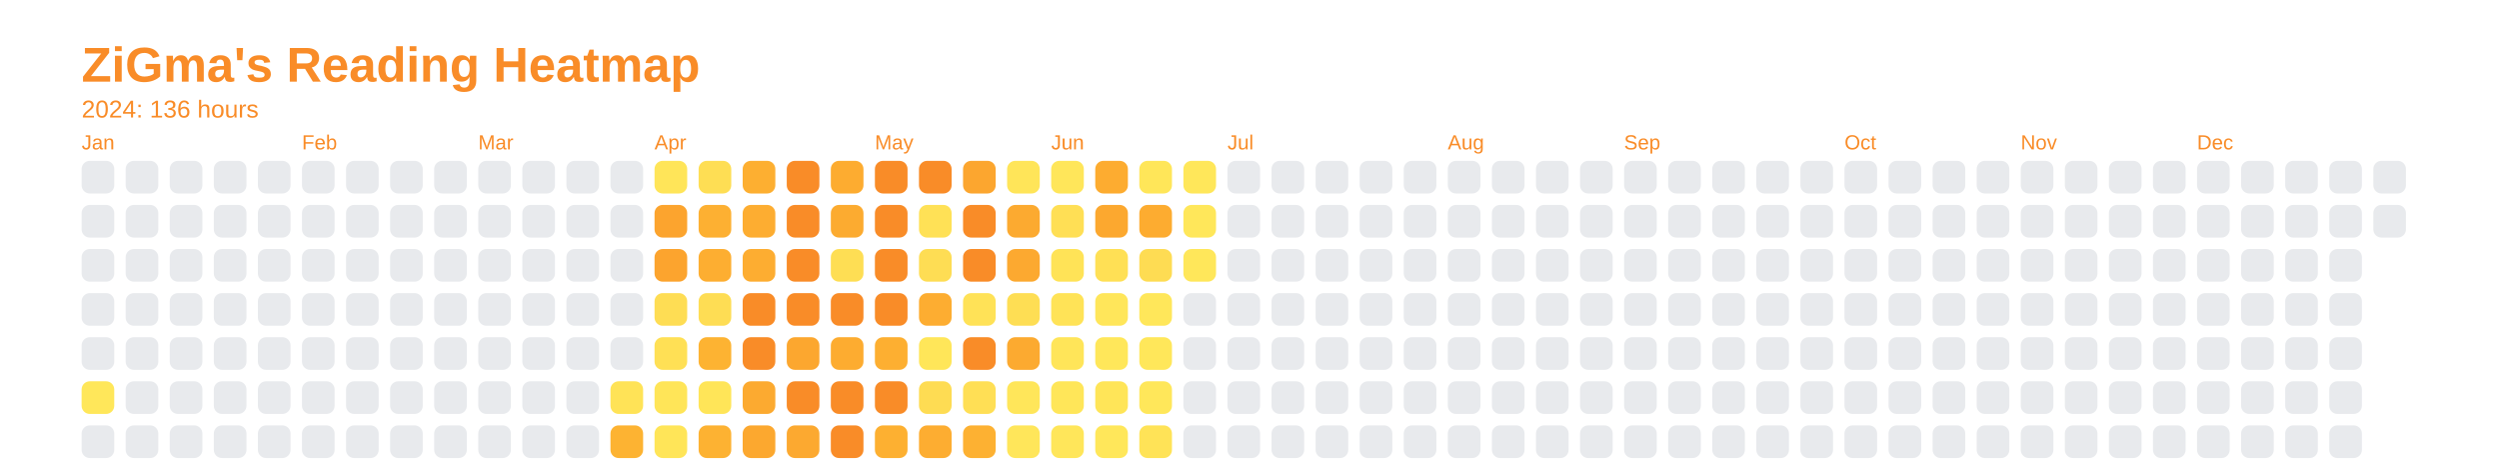
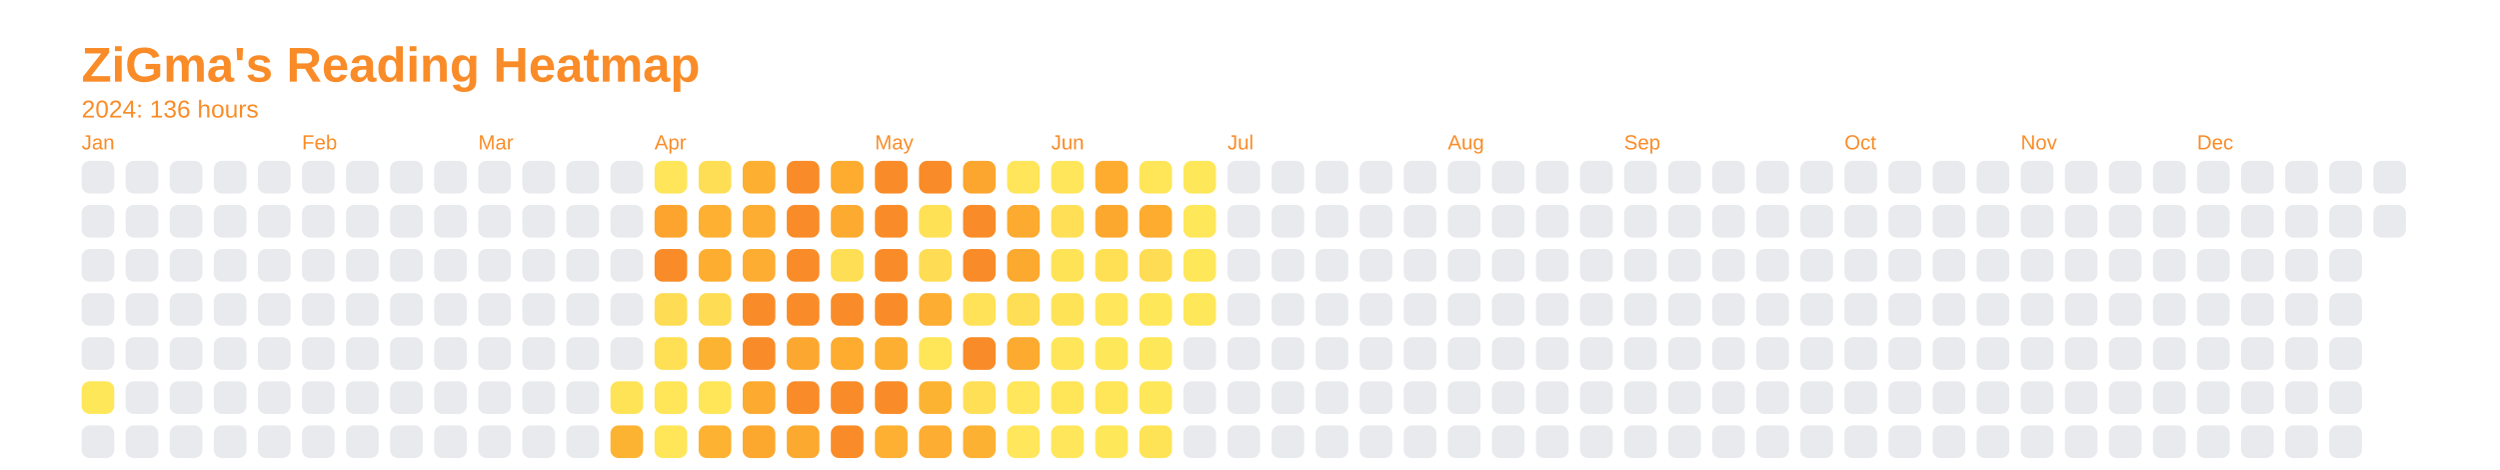
<svg xmlns="http://www.w3.org/2000/svg" baseProfile="full" height="57.5mm" version="1.1" viewBox="0,0,306.2,57.5" width="306.2mm">
  <defs />
  <rect fill="none" height="57.5" width="306.2" x="0" y="0" />
  <text fill="#f98c28" style="font-size:6px; font-family:Arial; font-weight:bold;" x="10" y="10">ZiGma's Reading Heatmap</text>
  <text fill="#f98c28" style="font-size:3px; font-family:Arial;" x="10" y="14.4">2024: 136 hours</text>
  <text fill="#f98c28" style="font-size:2.5px; font-family:Arial" x="10" y="18.3">Jan</text>
  <rect fill="#e8eaed" height="4" rx="1" ry="1" width="4" x="10" y="19.7" />
  <rect fill="#e8eaed" height="4" rx="1" ry="1" width="4" x="10" y="25.1" />
  <rect fill="#e8eaed" height="4" rx="1" ry="1" width="4" x="10" y="30.5" />
  <rect fill="#e8eaed" height="4" rx="1" ry="1" width="4" x="10" y="35.9" />
  <rect fill="#e8eaed" height="4" rx="1" ry="1" width="4" x="10" y="41.3" />
  <rect fill="#ffe75a" height="4" rx="1" ry="1" width="4" x="10" y="46.7" />
  <rect fill="#e8eaed" height="4" rx="1" ry="1" width="4" x="10" y="52.1" />
  <rect fill="#e8eaed" height="4" rx="1" ry="1" width="4" x="15.4" y="19.7" />
  <rect fill="#e8eaed" height="4" rx="1" ry="1" width="4" x="15.4" y="25.1" />
  <rect fill="#e8eaed" height="4" rx="1" ry="1" width="4" x="15.4" y="30.5" />
  <rect fill="#e8eaed" height="4" rx="1" ry="1" width="4" x="15.4" y="35.9" />
  <rect fill="#e8eaed" height="4" rx="1" ry="1" width="4" x="15.4" y="41.3" />
  <rect fill="#e8eaed" height="4" rx="1" ry="1" width="4" x="15.4" y="46.7" />
  <rect fill="#e8eaed" height="4" rx="1" ry="1" width="4" x="15.4" y="52.1" />
  <rect fill="#e8eaed" height="4" rx="1" ry="1" width="4" x="20.8" y="19.7" />
  <rect fill="#e8eaed" height="4" rx="1" ry="1" width="4" x="20.8" y="25.1" />
  <rect fill="#e8eaed" height="4" rx="1" ry="1" width="4" x="20.8" y="30.5" />
  <rect fill="#e8eaed" height="4" rx="1" ry="1" width="4" x="20.8" y="35.9" />
  <rect fill="#e8eaed" height="4" rx="1" ry="1" width="4" x="20.8" y="41.3" />
  <rect fill="#e8eaed" height="4" rx="1" ry="1" width="4" x="20.8" y="46.7" />
  <rect fill="#e8eaed" height="4" rx="1" ry="1" width="4" x="20.8" y="52.1" />
  <rect fill="#e8eaed" height="4" rx="1" ry="1" width="4" x="26.2" y="19.7" />
  <rect fill="#e8eaed" height="4" rx="1" ry="1" width="4" x="26.2" y="25.1" />
  <rect fill="#e8eaed" height="4" rx="1" ry="1" width="4" x="26.2" y="30.5" />
  <rect fill="#e8eaed" height="4" rx="1" ry="1" width="4" x="26.2" y="35.9" />
  <rect fill="#e8eaed" height="4" rx="1" ry="1" width="4" x="26.2" y="41.3" />
  <rect fill="#e8eaed" height="4" rx="1" ry="1" width="4" x="26.2" y="46.7" />
  <rect fill="#e8eaed" height="4" rx="1" ry="1" width="4" x="26.2" y="52.1" />
  <rect fill="#e8eaed" height="4" rx="1" ry="1" width="4" x="31.6" y="19.7" />
  <rect fill="#e8eaed" height="4" rx="1" ry="1" width="4" x="31.6" y="25.1" />
  <rect fill="#e8eaed" height="4" rx="1" ry="1" width="4" x="31.6" y="30.5" />
  <rect fill="#e8eaed" height="4" rx="1" ry="1" width="4" x="31.6" y="35.9" />
  <rect fill="#e8eaed" height="4" rx="1" ry="1" width="4" x="31.6" y="41.3" />
  <rect fill="#e8eaed" height="4" rx="1" ry="1" width="4" x="31.6" y="46.7" />
  <rect fill="#e8eaed" height="4" rx="1" ry="1" width="4" x="31.6" y="52.1" />
  <text fill="#f98c28" style="font-size:2.5px; font-family:Arial" x="37.0" y="18.3">Feb</text>
  <rect fill="#e8eaed" height="4" rx="1" ry="1" width="4" x="37.0" y="19.7" />
  <rect fill="#e8eaed" height="4" rx="1" ry="1" width="4" x="37.0" y="25.1" />
  <rect fill="#e8eaed" height="4" rx="1" ry="1" width="4" x="37.0" y="30.5" />
  <rect fill="#e8eaed" height="4" rx="1" ry="1" width="4" x="37.0" y="35.9" />
  <rect fill="#e8eaed" height="4" rx="1" ry="1" width="4" x="37.0" y="41.3" />
  <rect fill="#e8eaed" height="4" rx="1" ry="1" width="4" x="37.0" y="46.7" />
  <rect fill="#e8eaed" height="4" rx="1" ry="1" width="4" x="37.0" y="52.1" />
  <rect fill="#e8eaed" height="4" rx="1" ry="1" width="4" x="42.4" y="19.7" />
  <rect fill="#e8eaed" height="4" rx="1" ry="1" width="4" x="42.4" y="25.1" />
  <rect fill="#e8eaed" height="4" rx="1" ry="1" width="4" x="42.4" y="30.5" />
  <rect fill="#e8eaed" height="4" rx="1" ry="1" width="4" x="42.4" y="35.9" />
  <rect fill="#e8eaed" height="4" rx="1" ry="1" width="4" x="42.4" y="41.3" />
  <rect fill="#e8eaed" height="4" rx="1" ry="1" width="4" x="42.4" y="46.7" />
  <rect fill="#e8eaed" height="4" rx="1" ry="1" width="4" x="42.4" y="52.1" />
  <rect fill="#e8eaed" height="4" rx="1" ry="1" width="4" x="47.8" y="19.7" />
  <rect fill="#e8eaed" height="4" rx="1" ry="1" width="4" x="47.8" y="25.1" />
  <rect fill="#e8eaed" height="4" rx="1" ry="1" width="4" x="47.8" y="30.5" />
  <rect fill="#e8eaed" height="4" rx="1" ry="1" width="4" x="47.8" y="35.9" />
  <rect fill="#e8eaed" height="4" rx="1" ry="1" width="4" x="47.8" y="41.3" />
  <rect fill="#e8eaed" height="4" rx="1" ry="1" width="4" x="47.8" y="46.7" />
  <rect fill="#e8eaed" height="4" rx="1" ry="1" width="4" x="47.8" y="52.1" />
  <rect fill="#e8eaed" height="4" rx="1" ry="1" width="4" x="53.2" y="19.7" />
  <rect fill="#e8eaed" height="4" rx="1" ry="1" width="4" x="53.2" y="25.1" />
  <rect fill="#e8eaed" height="4" rx="1" ry="1" width="4" x="53.2" y="30.5" />
  <rect fill="#e8eaed" height="4" rx="1" ry="1" width="4" x="53.2" y="35.9" />
  <rect fill="#e8eaed" height="4" rx="1" ry="1" width="4" x="53.2" y="41.3" />
  <rect fill="#e8eaed" height="4" rx="1" ry="1" width="4" x="53.2" y="46.7" />
  <rect fill="#e8eaed" height="4" rx="1" ry="1" width="4" x="53.2" y="52.1" />
  <text fill="#f98c28" style="font-size:2.5px; font-family:Arial" x="58.6" y="18.3">Mar</text>
  <rect fill="#e8eaed" height="4" rx="1" ry="1" width="4" x="58.6" y="19.7" />
  <rect fill="#e8eaed" height="4" rx="1" ry="1" width="4" x="58.6" y="25.1" />
  <rect fill="#e8eaed" height="4" rx="1" ry="1" width="4" x="58.6" y="30.5" />
  <rect fill="#e8eaed" height="4" rx="1" ry="1" width="4" x="58.6" y="35.9" />
  <rect fill="#e8eaed" height="4" rx="1" ry="1" width="4" x="58.6" y="41.3" />
  <rect fill="#e8eaed" height="4" rx="1" ry="1" width="4" x="58.6" y="46.7" />
  <rect fill="#e8eaed" height="4" rx="1" ry="1" width="4" x="58.6" y="52.1" />
  <rect fill="#e8eaed" height="4" rx="1" ry="1" width="4" x="64" y="19.7" />
  <rect fill="#e8eaed" height="4" rx="1" ry="1" width="4" x="64" y="25.1" />
  <rect fill="#e8eaed" height="4" rx="1" ry="1" width="4" x="64" y="30.5" />
  <rect fill="#e8eaed" height="4" rx="1" ry="1" width="4" x="64" y="35.9" />
  <rect fill="#e8eaed" height="4" rx="1" ry="1" width="4" x="64" y="41.3" />
  <rect fill="#e8eaed" height="4" rx="1" ry="1" width="4" x="64" y="46.7" />
  <rect fill="#e8eaed" height="4" rx="1" ry="1" width="4" x="64" y="52.1" />
  <rect fill="#e8eaed" height="4" rx="1" ry="1" width="4" x="69.4" y="19.7" />
  <rect fill="#e8eaed" height="4" rx="1" ry="1" width="4" x="69.4" y="25.1" />
  <rect fill="#e8eaed" height="4" rx="1" ry="1" width="4" x="69.4" y="30.5" />
  <rect fill="#e8eaed" height="4" rx="1" ry="1" width="4" x="69.4" y="35.9" />
  <rect fill="#e8eaed" height="4" rx="1" ry="1" width="4" x="69.4" y="41.3" />
  <rect fill="#e8eaed" height="4" rx="1" ry="1" width="4" x="69.4" y="46.7" />
  <rect fill="#e8eaed" height="4" rx="1" ry="1" width="4" x="69.4" y="52.1" />
  <rect fill="#e8eaed" height="4" rx="1" ry="1" width="4" x="74.8" y="19.7" />
  <rect fill="#e8eaed" height="4" rx="1" ry="1" width="4" x="74.8" y="25.1" />
  <rect fill="#e8eaed" height="4" rx="1" ry="1" width="4" x="74.8" y="30.5" />
  <rect fill="#e8eaed" height="4" rx="1" ry="1" width="4" x="74.8" y="35.9" />
  <rect fill="#e8eaed" height="4" rx="1" ry="1" width="4" x="74.8" y="41.3" />
  <rect fill="#ffe357" height="4" rx="1" ry="1" width="4" x="74.8" y="46.7" />
  <rect fill="#fdb332" height="4" rx="1" ry="1" width="4" x="74.8" y="52.1" />
  <text fill="#f98c28" style="font-size:2.5px; font-family:Arial" x="80.2" y="18.3">Apr</text>
  <rect fill="#ffe559" height="4" rx="1" ry="1" width="4" x="80.2" y="19.7" />
  <rect fill="#fca42e" height="4" rx="1" ry="1" width="4" x="80.2" y="25.1" />
-   <rect fill="#fca42e" height="4" rx="1" ry="1" width="4" x="80.2" y="30.5" />
+   <rect fill="#f98c28" height="4" rx="1" ry="1" width="4" x="80.2" y="30.5" />
  <rect fill="#fedd54" height="4" rx="1" ry="1" width="4" x="80.2" y="35.9" />
  <rect fill="#ffe055" height="4" rx="1" ry="1" width="4" x="80.2" y="41.3" />
  <rect fill="#ffe558" height="4" rx="1" ry="1" width="4" x="80.2" y="46.7" />
  <rect fill="#ffe558" height="4" rx="1" ry="1" width="4" x="80.2" y="52.1" />
  <rect fill="#fede54" height="4" rx="1" ry="1" width="4" x="85.6" y="19.7" />
  <rect fill="#fdb032" height="4" rx="1" ry="1" width="4" x="85.6" y="25.1" />
  <rect fill="#fdae31" height="4" rx="1" ry="1" width="4" x="85.6" y="30.5" />
  <rect fill="#fedd54" height="4" rx="1" ry="1" width="4" x="85.6" y="35.9" />
  <rect fill="#fdb332" height="4" rx="1" ry="1" width="4" x="85.6" y="41.3" />
  <rect fill="#ffe558" height="4" rx="1" ry="1" width="4" x="85.6" y="46.7" />
  <rect fill="#fdb232" height="4" rx="1" ry="1" width="4" x="85.6" y="52.1" />
  <rect fill="#fdaf31" height="4" rx="1" ry="1" width="4" x="91" y="19.7" />
  <rect fill="#fdad31" height="4" rx="1" ry="1" width="4" x="91" y="25.1" />
  <rect fill="#fdad31" height="4" rx="1" ry="1" width="4" x="91" y="30.5" />
  <rect fill="#f98c28" height="4" rx="1" ry="1" width="4" x="91" y="35.9" />
  <rect fill="#f98c28" height="4" rx="1" ry="1" width="4" x="91" y="41.3" />
  <rect fill="#fcaa30" height="4" rx="1" ry="1" width="4" x="91" y="46.7" />
  <rect fill="#fca82f" height="4" rx="1" ry="1" width="4" x="91" y="52.1" />
  <rect fill="#f98c28" height="4" rx="1" ry="1" width="4" x="96.4" y="19.7" />
  <rect fill="#f98c28" height="4" rx="1" ry="1" width="4" x="96.4" y="25.1" />
  <rect fill="#f98c28" height="4" rx="1" ry="1" width="4" x="96.4" y="30.5" />
  <rect fill="#f98c28" height="4" rx="1" ry="1" width="4" x="96.4" y="35.9" />
  <rect fill="#fca72f" height="4" rx="1" ry="1" width="4" x="96.4" y="41.3" />
  <rect fill="#f98c28" height="4" rx="1" ry="1" width="4" x="96.4" y="46.7" />
  <rect fill="#fca930" height="4" rx="1" ry="1" width="4" x="96.4" y="52.1" />
  <rect fill="#fdac30" height="4" rx="1" ry="1" width="4" x="101.8" y="19.7" />
  <rect fill="#fcab30" height="4" rx="1" ry="1" width="4" x="101.8" y="25.1" />
  <rect fill="#fede54" height="4" rx="1" ry="1" width="4" x="101.8" y="30.5" />
  <rect fill="#f98c28" height="4" rx="1" ry="1" width="4" x="101.8" y="35.9" />
  <rect fill="#fdac30" height="4" rx="1" ry="1" width="4" x="101.8" y="41.3" />
  <rect fill="#f98c28" height="4" rx="1" ry="1" width="4" x="101.8" y="46.7" />
  <rect fill="#f98c28" height="4" rx="1" ry="1" width="4" x="101.8" y="52.1" />
  <text fill="#f98c28" style="font-size:2.5px; font-family:Arial" x="107.2" y="18.3">May</text>
  <rect fill="#f98c28" height="4" rx="1" ry="1" width="4" x="107.2" y="19.7" />
  <rect fill="#f98c28" height="4" rx="1" ry="1" width="4" x="107.2" y="25.1" />
  <rect fill="#f98c28" height="4" rx="1" ry="1" width="4" x="107.2" y="30.5" />
  <rect fill="#f98c28" height="4" rx="1" ry="1" width="4" x="107.2" y="35.9" />
  <rect fill="#fdaf31" height="4" rx="1" ry="1" width="4" x="107.2" y="41.3" />
  <rect fill="#f98c28" height="4" rx="1" ry="1" width="4" x="107.2" y="46.7" />
  <rect fill="#fdb031" height="4" rx="1" ry="1" width="4" x="107.2" y="52.1" />
  <rect fill="#f98c28" height="4" rx="1" ry="1" width="4" x="112.6" y="19.7" />
  <rect fill="#ffe156" height="4" rx="1" ry="1" width="4" x="112.6" y="25.1" />
  <rect fill="#fedd54" height="4" rx="1" ry="1" width="4" x="112.6" y="30.5" />
  <rect fill="#fdad31" height="4" rx="1" ry="1" width="4" x="112.6" y="35.9" />
  <rect fill="#ffe659" height="4" rx="1" ry="1" width="4" x="112.6" y="41.3" />
-   <rect fill="#fedc53" height="4" rx="1" ry="1" width="4" x="112.6" y="46.7" />
+   <rect fill="#fdb332" height="4" rx="1" ry="1" width="4" x="112.6" y="46.7" />
  <rect fill="#fdad31" height="4" rx="1" ry="1" width="4" x="112.6" y="52.1" />
  <rect fill="#fca62f" height="4" rx="1" ry="1" width="4" x="118" y="19.7" />
  <rect fill="#f98c28" height="4" rx="1" ry="1" width="4" x="118" y="25.1" />
  <rect fill="#f98c28" height="4" rx="1" ry="1" width="4" x="118" y="30.5" />
  <rect fill="#ffe257" height="4" rx="1" ry="1" width="4" x="118" y="35.9" />
  <rect fill="#f98c28" height="4" rx="1" ry="1" width="4" x="118" y="41.3" />
  <rect fill="#ffdf55" height="4" rx="1" ry="1" width="4" x="118" y="46.7" />
  <rect fill="#fdb132" height="4" rx="1" ry="1" width="4" x="118" y="52.1" />
  <rect fill="#ffe559" height="4" rx="1" ry="1" width="4" x="123.4" y="19.7" />
  <rect fill="#fcaa30" height="4" rx="1" ry="1" width="4" x="123.4" y="25.1" />
  <rect fill="#fca930" height="4" rx="1" ry="1" width="4" x="123.4" y="30.5" />
  <rect fill="#fede54" height="4" rx="1" ry="1" width="4" x="123.4" y="35.9" />
  <rect fill="#fcaa30" height="4" rx="1" ry="1" width="4" x="123.4" y="41.3" />
  <rect fill="#ffe65a" height="4" rx="1" ry="1" width="4" x="123.4" y="46.7" />
  <rect fill="#ffe65a" height="4" rx="1" ry="1" width="4" x="123.4" y="52.1" />
  <text fill="#f98c28" style="font-size:2.5px; font-family:Arial" x="128.8" y="18.3">Jun</text>
  <rect fill="#ffe65a" height="4" rx="1" ry="1" width="4" x="128.8" y="19.7" />
  <rect fill="#ffdf55" height="4" rx="1" ry="1" width="4" x="128.8" y="25.1" />
  <rect fill="#ffe357" height="4" rx="1" ry="1" width="4" x="128.8" y="30.5" />
  <rect fill="#ffe357" height="4" rx="1" ry="1" width="4" x="128.8" y="35.9" />
  <rect fill="#ffe559" height="4" rx="1" ry="1" width="4" x="128.8" y="41.3" />
  <rect fill="#ffe659" height="4" rx="1" ry="1" width="4" x="128.8" y="46.7" />
  <rect fill="#ffe65a" height="4" rx="1" ry="1" width="4" x="128.8" y="52.1" />
  <rect fill="#fdac30" height="4" rx="1" ry="1" width="4" x="134.2" y="19.7" />
  <rect fill="#fca82f" height="4" rx="1" ry="1" width="4" x="134.2" y="25.1" />
  <rect fill="#ffe055" height="4" rx="1" ry="1" width="4" x="134.2" y="30.5" />
  <rect fill="#ffe65a" height="4" rx="1" ry="1" width="4" x="134.2" y="35.9" />
  <rect fill="#ffe75a" height="4" rx="1" ry="1" width="4" x="134.2" y="41.3" />
  <rect fill="#ffe558" height="4" rx="1" ry="1" width="4" x="134.2" y="46.7" />
  <rect fill="#ffe75a" height="4" rx="1" ry="1" width="4" x="134.2" y="52.1" />
  <rect fill="#ffe659" height="4" rx="1" ry="1" width="4" x="139.6" y="19.7" />
  <rect fill="#fdac30" height="4" rx="1" ry="1" width="4" x="139.6" y="25.1" />
  <rect fill="#fedc53" height="4" rx="1" ry="1" width="4" x="139.6" y="30.5" />
  <rect fill="#ffe75a" height="4" rx="1" ry="1" width="4" x="139.6" y="35.9" />
  <rect fill="#ffe75a" height="4" rx="1" ry="1" width="4" x="139.6" y="41.3" />
  <rect fill="#ffe75a" height="4" rx="1" ry="1" width="4" x="139.6" y="46.7" />
  <rect fill="#ffe357" height="4" rx="1" ry="1" width="4" x="139.6" y="52.1" />
  <rect fill="#ffe75a" height="4" rx="1" ry="1" width="4" x="145" y="19.7" />
  <rect fill="#ffe75a" height="4" rx="1" ry="1" width="4" x="145" y="25.1" />
  <rect fill="#ffe75a" height="4" rx="1" ry="1" width="4" x="145" y="30.5" />
-   <rect fill="#e8eaed" height="4" rx="1" ry="1" width="4" x="145" y="35.9" />
+   <rect fill="#ffe75a" height="4" rx="1" ry="1" width="4" x="145" y="35.9" />
  <rect fill="#e8eaed" height="4" rx="1" ry="1" width="4" x="145" y="41.3" />
  <rect fill="#e8eaed" height="4" rx="1" ry="1" width="4" x="145" y="46.7" />
  <rect fill="#e8eaed" height="4" rx="1" ry="1" width="4" x="145" y="52.1" />
  <text fill="#f98c28" style="font-size:2.5px; font-family:Arial" x="150.4" y="18.3">Jul</text>
  <rect fill="#e8eaed" height="4" rx="1" ry="1" width="4" x="150.4" y="19.7" />
  <rect fill="#e8eaed" height="4" rx="1" ry="1" width="4" x="150.4" y="25.1" />
  <rect fill="#e8eaed" height="4" rx="1" ry="1" width="4" x="150.4" y="30.5" />
  <rect fill="#e8eaed" height="4" rx="1" ry="1" width="4" x="150.4" y="35.9" />
  <rect fill="#e8eaed" height="4" rx="1" ry="1" width="4" x="150.4" y="41.3" />
  <rect fill="#e8eaed" height="4" rx="1" ry="1" width="4" x="150.4" y="46.7" />
  <rect fill="#e8eaed" height="4" rx="1" ry="1" width="4" x="150.4" y="52.1" />
  <rect fill="#e8eaed" height="4" rx="1" ry="1" width="4" x="155.8" y="19.7" />
  <rect fill="#e8eaed" height="4" rx="1" ry="1" width="4" x="155.8" y="25.1" />
  <rect fill="#e8eaed" height="4" rx="1" ry="1" width="4" x="155.8" y="30.5" />
  <rect fill="#e8eaed" height="4" rx="1" ry="1" width="4" x="155.8" y="35.9" />
  <rect fill="#e8eaed" height="4" rx="1" ry="1" width="4" x="155.8" y="41.3" />
  <rect fill="#e8eaed" height="4" rx="1" ry="1" width="4" x="155.8" y="46.7" />
  <rect fill="#e8eaed" height="4" rx="1" ry="1" width="4" x="155.8" y="52.1" />
  <rect fill="#e8eaed" height="4" rx="1" ry="1" width="4" x="161.2" y="19.7" />
  <rect fill="#e8eaed" height="4" rx="1" ry="1" width="4" x="161.2" y="25.1" />
  <rect fill="#e8eaed" height="4" rx="1" ry="1" width="4" x="161.2" y="30.5" />
  <rect fill="#e8eaed" height="4" rx="1" ry="1" width="4" x="161.2" y="35.9" />
  <rect fill="#e8eaed" height="4" rx="1" ry="1" width="4" x="161.2" y="41.3" />
  <rect fill="#e8eaed" height="4" rx="1" ry="1" width="4" x="161.2" y="46.7" />
  <rect fill="#e8eaed" height="4" rx="1" ry="1" width="4" x="161.2" y="52.1" />
  <rect fill="#e8eaed" height="4" rx="1" ry="1" width="4" x="166.6" y="19.7" />
  <rect fill="#e8eaed" height="4" rx="1" ry="1" width="4" x="166.6" y="25.1" />
  <rect fill="#e8eaed" height="4" rx="1" ry="1" width="4" x="166.6" y="30.5" />
  <rect fill="#e8eaed" height="4" rx="1" ry="1" width="4" x="166.6" y="35.9" />
  <rect fill="#e8eaed" height="4" rx="1" ry="1" width="4" x="166.6" y="41.3" />
  <rect fill="#e8eaed" height="4" rx="1" ry="1" width="4" x="166.6" y="46.7" />
  <rect fill="#e8eaed" height="4" rx="1" ry="1" width="4" x="166.6" y="52.1" />
  <rect fill="#e8eaed" height="4" rx="1" ry="1" width="4" x="172" y="19.7" />
  <rect fill="#e8eaed" height="4" rx="1" ry="1" width="4" x="172" y="25.1" />
  <rect fill="#e8eaed" height="4" rx="1" ry="1" width="4" x="172" y="30.5" />
  <rect fill="#e8eaed" height="4" rx="1" ry="1" width="4" x="172" y="35.9" />
  <rect fill="#e8eaed" height="4" rx="1" ry="1" width="4" x="172" y="41.3" />
  <rect fill="#e8eaed" height="4" rx="1" ry="1" width="4" x="172" y="46.7" />
  <rect fill="#e8eaed" height="4" rx="1" ry="1" width="4" x="172" y="52.1" />
  <text fill="#f98c28" style="font-size:2.5px; font-family:Arial" x="177.4" y="18.3">Aug</text>
  <rect fill="#e8eaed" height="4" rx="1" ry="1" width="4" x="177.4" y="19.7" />
  <rect fill="#e8eaed" height="4" rx="1" ry="1" width="4" x="177.4" y="25.1" />
  <rect fill="#e8eaed" height="4" rx="1" ry="1" width="4" x="177.4" y="30.5" />
  <rect fill="#e8eaed" height="4" rx="1" ry="1" width="4" x="177.4" y="35.9" />
  <rect fill="#e8eaed" height="4" rx="1" ry="1" width="4" x="177.4" y="41.3" />
  <rect fill="#e8eaed" height="4" rx="1" ry="1" width="4" x="177.4" y="46.7" />
  <rect fill="#e8eaed" height="4" rx="1" ry="1" width="4" x="177.4" y="52.1" />
  <rect fill="#e8eaed" height="4" rx="1" ry="1" width="4" x="182.8" y="19.7" />
  <rect fill="#e8eaed" height="4" rx="1" ry="1" width="4" x="182.8" y="25.1" />
  <rect fill="#e8eaed" height="4" rx="1" ry="1" width="4" x="182.8" y="30.5" />
  <rect fill="#e8eaed" height="4" rx="1" ry="1" width="4" x="182.8" y="35.9" />
  <rect fill="#e8eaed" height="4" rx="1" ry="1" width="4" x="182.8" y="41.3" />
  <rect fill="#e8eaed" height="4" rx="1" ry="1" width="4" x="182.8" y="46.7" />
  <rect fill="#e8eaed" height="4" rx="1" ry="1" width="4" x="182.8" y="52.1" />
  <rect fill="#e8eaed" height="4" rx="1" ry="1" width="4" x="188.2" y="19.7" />
  <rect fill="#e8eaed" height="4" rx="1" ry="1" width="4" x="188.2" y="25.1" />
  <rect fill="#e8eaed" height="4" rx="1" ry="1" width="4" x="188.2" y="30.5" />
  <rect fill="#e8eaed" height="4" rx="1" ry="1" width="4" x="188.2" y="35.9" />
  <rect fill="#e8eaed" height="4" rx="1" ry="1" width="4" x="188.2" y="41.3" />
  <rect fill="#e8eaed" height="4" rx="1" ry="1" width="4" x="188.2" y="46.7" />
  <rect fill="#e8eaed" height="4" rx="1" ry="1" width="4" x="188.2" y="52.1" />
  <rect fill="#e8eaed" height="4" rx="1" ry="1" width="4" x="193.6" y="19.7" />
  <rect fill="#e8eaed" height="4" rx="1" ry="1" width="4" x="193.6" y="25.1" />
  <rect fill="#e8eaed" height="4" rx="1" ry="1" width="4" x="193.6" y="30.5" />
  <rect fill="#e8eaed" height="4" rx="1" ry="1" width="4" x="193.6" y="35.9" />
  <rect fill="#e8eaed" height="4" rx="1" ry="1" width="4" x="193.6" y="41.3" />
  <rect fill="#e8eaed" height="4" rx="1" ry="1" width="4" x="193.6" y="46.7" />
  <rect fill="#e8eaed" height="4" rx="1" ry="1" width="4" x="193.6" y="52.1" />
  <text fill="#f98c28" style="font-size:2.5px; font-family:Arial" x="199" y="18.3">Sep</text>
  <rect fill="#e8eaed" height="4" rx="1" ry="1" width="4" x="199" y="19.7" />
  <rect fill="#e8eaed" height="4" rx="1" ry="1" width="4" x="199" y="25.1" />
  <rect fill="#e8eaed" height="4" rx="1" ry="1" width="4" x="199" y="30.5" />
  <rect fill="#e8eaed" height="4" rx="1" ry="1" width="4" x="199" y="35.9" />
  <rect fill="#e8eaed" height="4" rx="1" ry="1" width="4" x="199" y="41.3" />
  <rect fill="#e8eaed" height="4" rx="1" ry="1" width="4" x="199" y="46.7" />
  <rect fill="#e8eaed" height="4" rx="1" ry="1" width="4" x="199" y="52.1" />
  <rect fill="#e8eaed" height="4" rx="1" ry="1" width="4" x="204.4" y="19.7" />
  <rect fill="#e8eaed" height="4" rx="1" ry="1" width="4" x="204.4" y="25.1" />
  <rect fill="#e8eaed" height="4" rx="1" ry="1" width="4" x="204.4" y="30.5" />
  <rect fill="#e8eaed" height="4" rx="1" ry="1" width="4" x="204.4" y="35.9" />
  <rect fill="#e8eaed" height="4" rx="1" ry="1" width="4" x="204.4" y="41.3" />
  <rect fill="#e8eaed" height="4" rx="1" ry="1" width="4" x="204.4" y="46.7" />
  <rect fill="#e8eaed" height="4" rx="1" ry="1" width="4" x="204.4" y="52.1" />
  <rect fill="#e8eaed" height="4" rx="1" ry="1" width="4" x="209.8" y="19.7" />
  <rect fill="#e8eaed" height="4" rx="1" ry="1" width="4" x="209.8" y="25.1" />
  <rect fill="#e8eaed" height="4" rx="1" ry="1" width="4" x="209.8" y="30.5" />
  <rect fill="#e8eaed" height="4" rx="1" ry="1" width="4" x="209.8" y="35.9" />
  <rect fill="#e8eaed" height="4" rx="1" ry="1" width="4" x="209.8" y="41.3" />
  <rect fill="#e8eaed" height="4" rx="1" ry="1" width="4" x="209.8" y="46.7" />
  <rect fill="#e8eaed" height="4" rx="1" ry="1" width="4" x="209.8" y="52.1" />
  <rect fill="#e8eaed" height="4" rx="1" ry="1" width="4" x="215.2" y="19.7" />
  <rect fill="#e8eaed" height="4" rx="1" ry="1" width="4" x="215.2" y="25.1" />
  <rect fill="#e8eaed" height="4" rx="1" ry="1" width="4" x="215.2" y="30.5" />
  <rect fill="#e8eaed" height="4" rx="1" ry="1" width="4" x="215.2" y="35.9" />
  <rect fill="#e8eaed" height="4" rx="1" ry="1" width="4" x="215.2" y="41.3" />
  <rect fill="#e8eaed" height="4" rx="1" ry="1" width="4" x="215.2" y="46.7" />
  <rect fill="#e8eaed" height="4" rx="1" ry="1" width="4" x="215.2" y="52.1" />
  <rect fill="#e8eaed" height="4" rx="1" ry="1" width="4" x="220.6" y="19.7" />
  <rect fill="#e8eaed" height="4" rx="1" ry="1" width="4" x="220.6" y="25.1" />
  <rect fill="#e8eaed" height="4" rx="1" ry="1" width="4" x="220.6" y="30.5" />
  <rect fill="#e8eaed" height="4" rx="1" ry="1" width="4" x="220.6" y="35.9" />
  <rect fill="#e8eaed" height="4" rx="1" ry="1" width="4" x="220.6" y="41.3" />
  <rect fill="#e8eaed" height="4" rx="1" ry="1" width="4" x="220.6" y="46.7" />
  <rect fill="#e8eaed" height="4" rx="1" ry="1" width="4" x="220.6" y="52.1" />
  <text fill="#f98c28" style="font-size:2.5px; font-family:Arial" x="226" y="18.3">Oct</text>
  <rect fill="#e8eaed" height="4" rx="1" ry="1" width="4" x="226" y="19.7" />
  <rect fill="#e8eaed" height="4" rx="1" ry="1" width="4" x="226" y="25.1" />
  <rect fill="#e8eaed" height="4" rx="1" ry="1" width="4" x="226" y="30.5" />
  <rect fill="#e8eaed" height="4" rx="1" ry="1" width="4" x="226" y="35.9" />
  <rect fill="#e8eaed" height="4" rx="1" ry="1" width="4" x="226" y="41.3" />
  <rect fill="#e8eaed" height="4" rx="1" ry="1" width="4" x="226" y="46.7" />
  <rect fill="#e8eaed" height="4" rx="1" ry="1" width="4" x="226" y="52.1" />
  <rect fill="#e8eaed" height="4" rx="1" ry="1" width="4" x="231.4" y="19.7" />
  <rect fill="#e8eaed" height="4" rx="1" ry="1" width="4" x="231.4" y="25.1" />
  <rect fill="#e8eaed" height="4" rx="1" ry="1" width="4" x="231.4" y="30.5" />
  <rect fill="#e8eaed" height="4" rx="1" ry="1" width="4" x="231.4" y="35.9" />
  <rect fill="#e8eaed" height="4" rx="1" ry="1" width="4" x="231.4" y="41.3" />
  <rect fill="#e8eaed" height="4" rx="1" ry="1" width="4" x="231.4" y="46.7" />
  <rect fill="#e8eaed" height="4" rx="1" ry="1" width="4" x="231.4" y="52.1" />
  <rect fill="#e8eaed" height="4" rx="1" ry="1" width="4" x="236.8" y="19.7" />
  <rect fill="#e8eaed" height="4" rx="1" ry="1" width="4" x="236.8" y="25.1" />
  <rect fill="#e8eaed" height="4" rx="1" ry="1" width="4" x="236.8" y="30.5" />
  <rect fill="#e8eaed" height="4" rx="1" ry="1" width="4" x="236.8" y="35.9" />
  <rect fill="#e8eaed" height="4" rx="1" ry="1" width="4" x="236.8" y="41.3" />
  <rect fill="#e8eaed" height="4" rx="1" ry="1" width="4" x="236.8" y="46.7" />
  <rect fill="#e8eaed" height="4" rx="1" ry="1" width="4" x="236.8" y="52.1" />
  <rect fill="#e8eaed" height="4" rx="1" ry="1" width="4" x="242.2" y="19.7" />
  <rect fill="#e8eaed" height="4" rx="1" ry="1" width="4" x="242.2" y="25.1" />
  <rect fill="#e8eaed" height="4" rx="1" ry="1" width="4" x="242.2" y="30.5" />
  <rect fill="#e8eaed" height="4" rx="1" ry="1" width="4" x="242.2" y="35.9" />
  <rect fill="#e8eaed" height="4" rx="1" ry="1" width="4" x="242.2" y="41.3" />
  <rect fill="#e8eaed" height="4" rx="1" ry="1" width="4" x="242.2" y="46.7" />
  <rect fill="#e8eaed" height="4" rx="1" ry="1" width="4" x="242.2" y="52.1" />
  <text fill="#f98c28" style="font-size:2.5px; font-family:Arial" x="247.6" y="18.3">Nov</text>
  <rect fill="#e8eaed" height="4" rx="1" ry="1" width="4" x="247.6" y="19.7" />
  <rect fill="#e8eaed" height="4" rx="1" ry="1" width="4" x="247.6" y="25.1" />
  <rect fill="#e8eaed" height="4" rx="1" ry="1" width="4" x="247.6" y="30.5" />
  <rect fill="#e8eaed" height="4" rx="1" ry="1" width="4" x="247.6" y="35.9" />
  <rect fill="#e8eaed" height="4" rx="1" ry="1" width="4" x="247.6" y="41.3" />
  <rect fill="#e8eaed" height="4" rx="1" ry="1" width="4" x="247.6" y="46.7" />
  <rect fill="#e8eaed" height="4" rx="1" ry="1" width="4" x="247.6" y="52.1" />
  <rect fill="#e8eaed" height="4" rx="1" ry="1" width="4" x="253" y="19.7" />
  <rect fill="#e8eaed" height="4" rx="1" ry="1" width="4" x="253" y="25.1" />
  <rect fill="#e8eaed" height="4" rx="1" ry="1" width="4" x="253" y="30.5" />
  <rect fill="#e8eaed" height="4" rx="1" ry="1" width="4" x="253" y="35.9" />
  <rect fill="#e8eaed" height="4" rx="1" ry="1" width="4" x="253" y="41.3" />
  <rect fill="#e8eaed" height="4" rx="1" ry="1" width="4" x="253" y="46.7" />
  <rect fill="#e8eaed" height="4" rx="1" ry="1" width="4" x="253" y="52.1" />
  <rect fill="#e8eaed" height="4" rx="1" ry="1" width="4" x="258.4" y="19.7" />
  <rect fill="#e8eaed" height="4" rx="1" ry="1" width="4" x="258.4" y="25.1" />
  <rect fill="#e8eaed" height="4" rx="1" ry="1" width="4" x="258.4" y="30.5" />
  <rect fill="#e8eaed" height="4" rx="1" ry="1" width="4" x="258.4" y="35.9" />
  <rect fill="#e8eaed" height="4" rx="1" ry="1" width="4" x="258.4" y="41.3" />
  <rect fill="#e8eaed" height="4" rx="1" ry="1" width="4" x="258.4" y="46.7" />
  <rect fill="#e8eaed" height="4" rx="1" ry="1" width="4" x="258.4" y="52.1" />
  <rect fill="#e8eaed" height="4" rx="1" ry="1" width="4" x="263.8" y="19.7" />
  <rect fill="#e8eaed" height="4" rx="1" ry="1" width="4" x="263.8" y="25.1" />
  <rect fill="#e8eaed" height="4" rx="1" ry="1" width="4" x="263.8" y="30.5" />
  <rect fill="#e8eaed" height="4" rx="1" ry="1" width="4" x="263.8" y="35.9" />
  <rect fill="#e8eaed" height="4" rx="1" ry="1" width="4" x="263.8" y="41.3" />
  <rect fill="#e8eaed" height="4" rx="1" ry="1" width="4" x="263.8" y="46.7" />
  <rect fill="#e8eaed" height="4" rx="1" ry="1" width="4" x="263.8" y="52.1" />
  <text fill="#f98c28" style="font-size:2.5px; font-family:Arial" x="269.2" y="18.3">Dec</text>
  <rect fill="#e8eaed" height="4" rx="1" ry="1" width="4" x="269.2" y="19.7" />
  <rect fill="#e8eaed" height="4" rx="1" ry="1" width="4" x="269.2" y="25.1" />
  <rect fill="#e8eaed" height="4" rx="1" ry="1" width="4" x="269.2" y="30.5" />
  <rect fill="#e8eaed" height="4" rx="1" ry="1" width="4" x="269.2" y="35.9" />
  <rect fill="#e8eaed" height="4" rx="1" ry="1" width="4" x="269.2" y="41.3" />
  <rect fill="#e8eaed" height="4" rx="1" ry="1" width="4" x="269.2" y="46.7" />
  <rect fill="#e8eaed" height="4" rx="1" ry="1" width="4" x="269.2" y="52.1" />
  <rect fill="#e8eaed" height="4" rx="1" ry="1" width="4" x="274.6" y="19.7" />
  <rect fill="#e8eaed" height="4" rx="1" ry="1" width="4" x="274.6" y="25.1" />
  <rect fill="#e8eaed" height="4" rx="1" ry="1" width="4" x="274.6" y="30.5" />
  <rect fill="#e8eaed" height="4" rx="1" ry="1" width="4" x="274.6" y="35.9" />
  <rect fill="#e8eaed" height="4" rx="1" ry="1" width="4" x="274.6" y="41.3" />
  <rect fill="#e8eaed" height="4" rx="1" ry="1" width="4" x="274.6" y="46.7" />
  <rect fill="#e8eaed" height="4" rx="1" ry="1" width="4" x="274.6" y="52.1" />
  <rect fill="#e8eaed" height="4" rx="1" ry="1" width="4" x="280" y="19.7" />
  <rect fill="#e8eaed" height="4" rx="1" ry="1" width="4" x="280" y="25.1" />
  <rect fill="#e8eaed" height="4" rx="1" ry="1" width="4" x="280" y="30.5" />
  <rect fill="#e8eaed" height="4" rx="1" ry="1" width="4" x="280" y="35.9" />
  <rect fill="#e8eaed" height="4" rx="1" ry="1" width="4" x="280" y="41.3" />
  <rect fill="#e8eaed" height="4" rx="1" ry="1" width="4" x="280" y="46.7" />
  <rect fill="#e8eaed" height="4" rx="1" ry="1" width="4" x="280" y="52.1" />
  <rect fill="#e8eaed" height="4" rx="1" ry="1" width="4" x="285.4" y="19.7" />
  <rect fill="#e8eaed" height="4" rx="1" ry="1" width="4" x="285.4" y="25.1" />
  <rect fill="#e8eaed" height="4" rx="1" ry="1" width="4" x="285.4" y="30.5" />
  <rect fill="#e8eaed" height="4" rx="1" ry="1" width="4" x="285.4" y="35.9" />
  <rect fill="#e8eaed" height="4" rx="1" ry="1" width="4" x="285.4" y="41.3" />
  <rect fill="#e8eaed" height="4" rx="1" ry="1" width="4" x="285.4" y="46.7" />
  <rect fill="#e8eaed" height="4" rx="1" ry="1" width="4" x="285.4" y="52.1" />
  <rect fill="#e8eaed" height="4" rx="1" ry="1" width="4" x="290.8" y="19.7" />
  <rect fill="#e8eaed" height="4" rx="1" ry="1" width="4" x="290.8" y="25.1" />
</svg>
